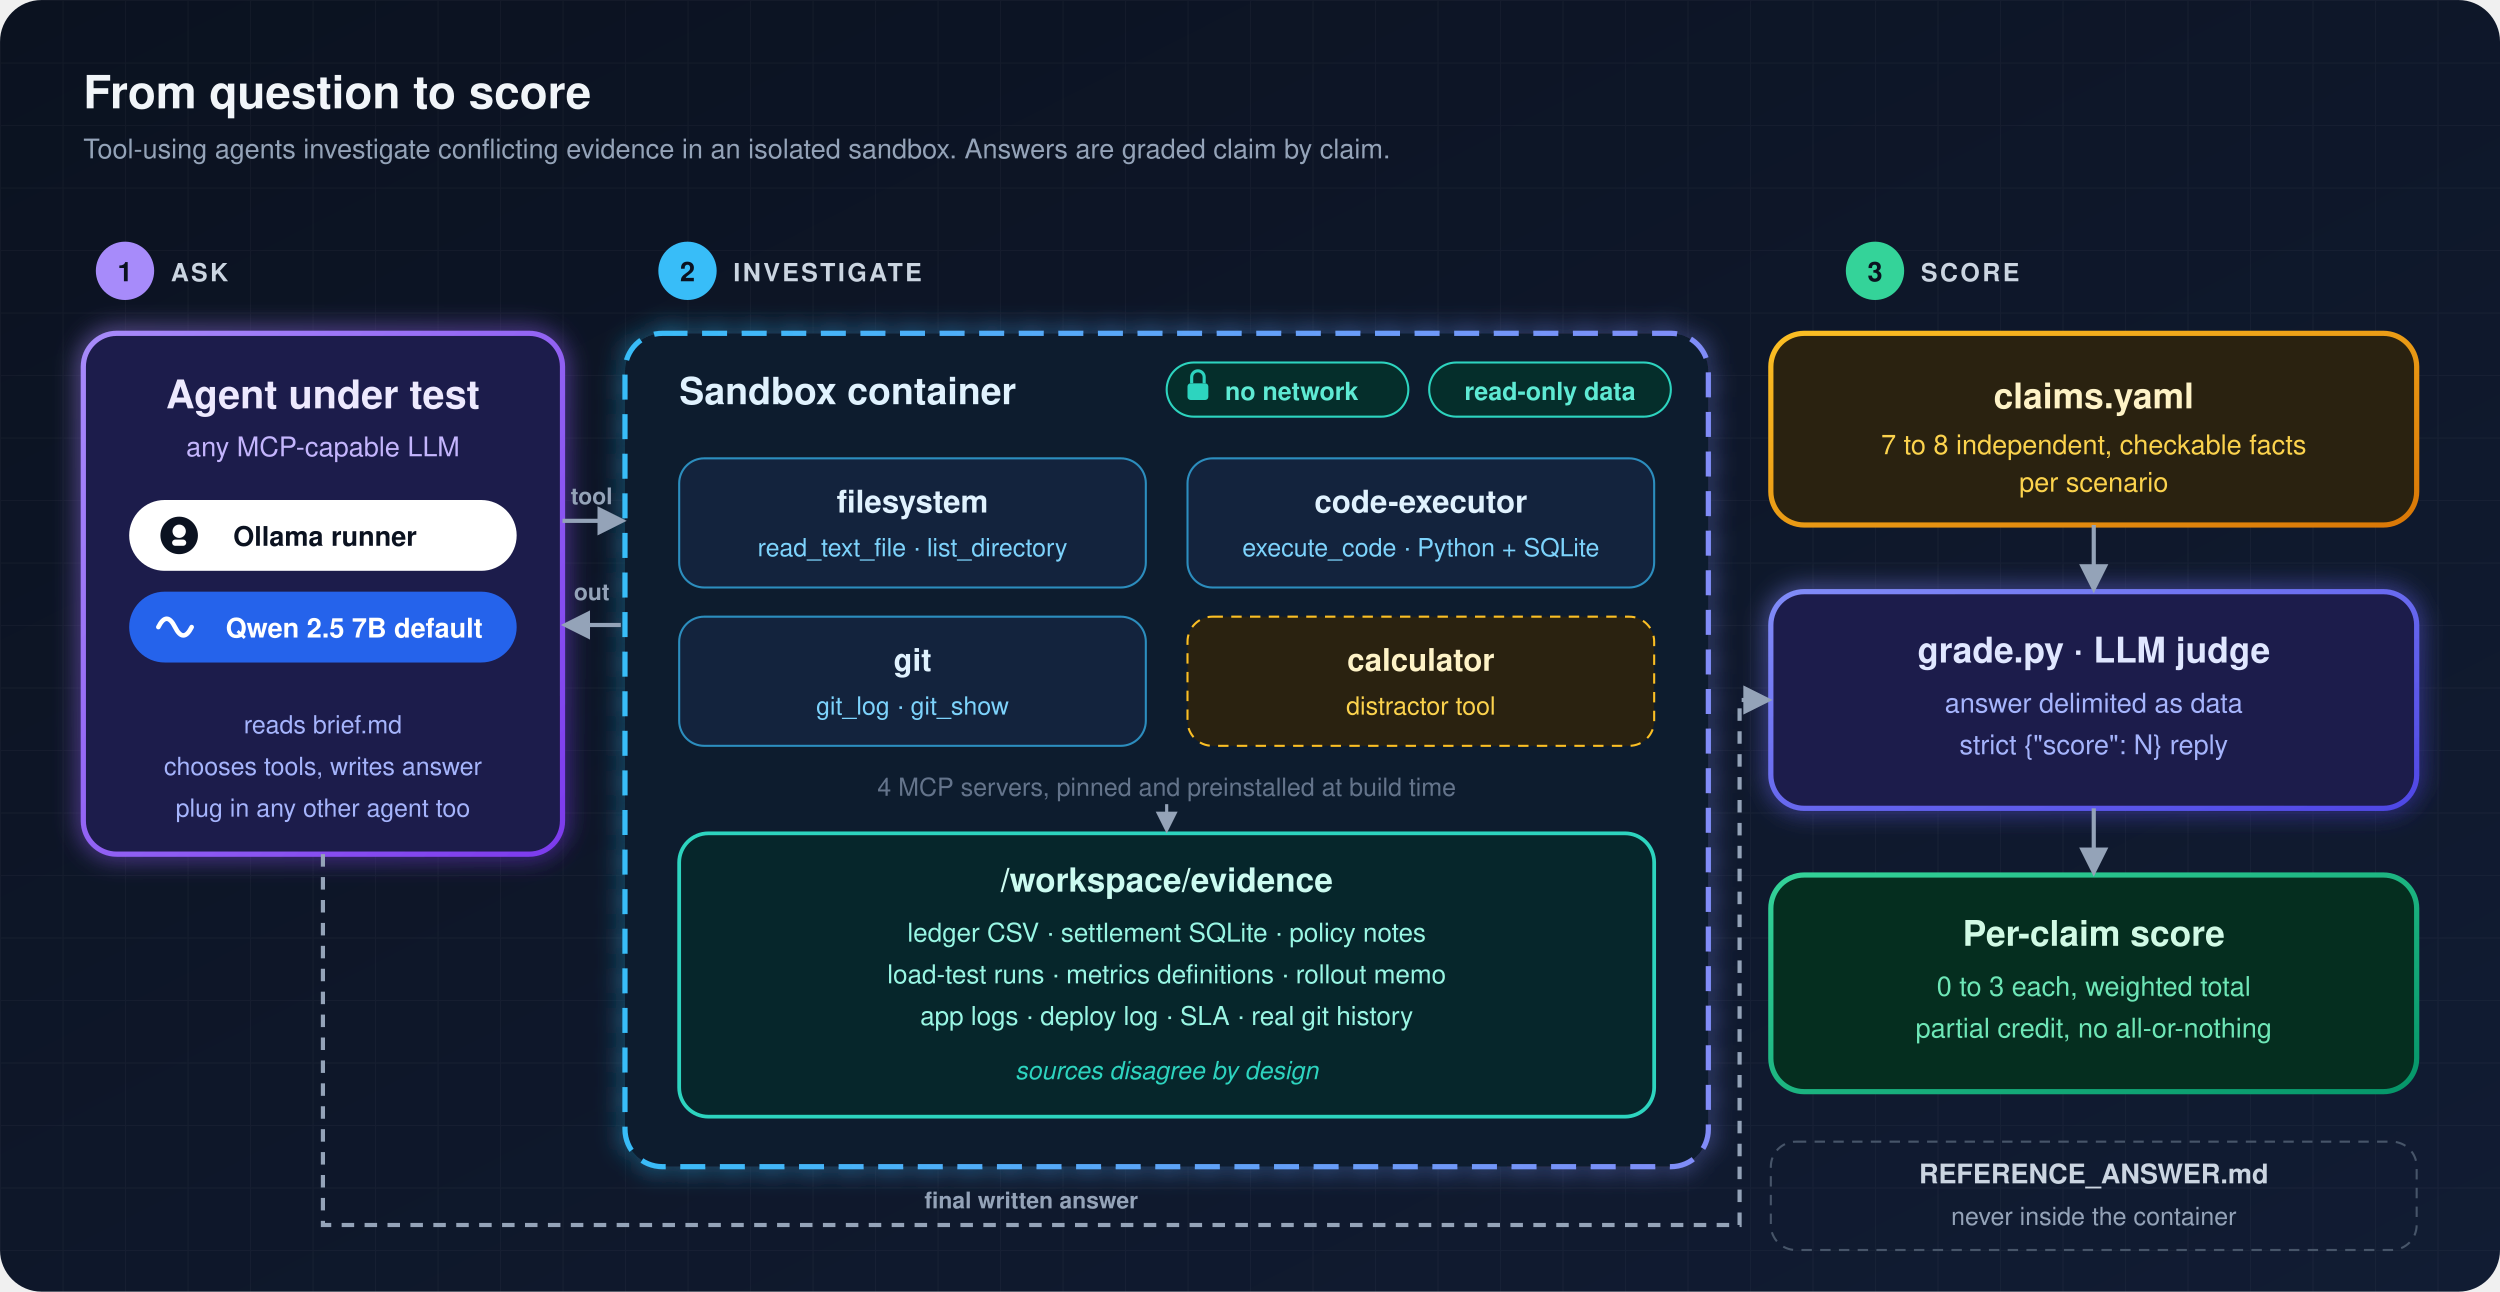
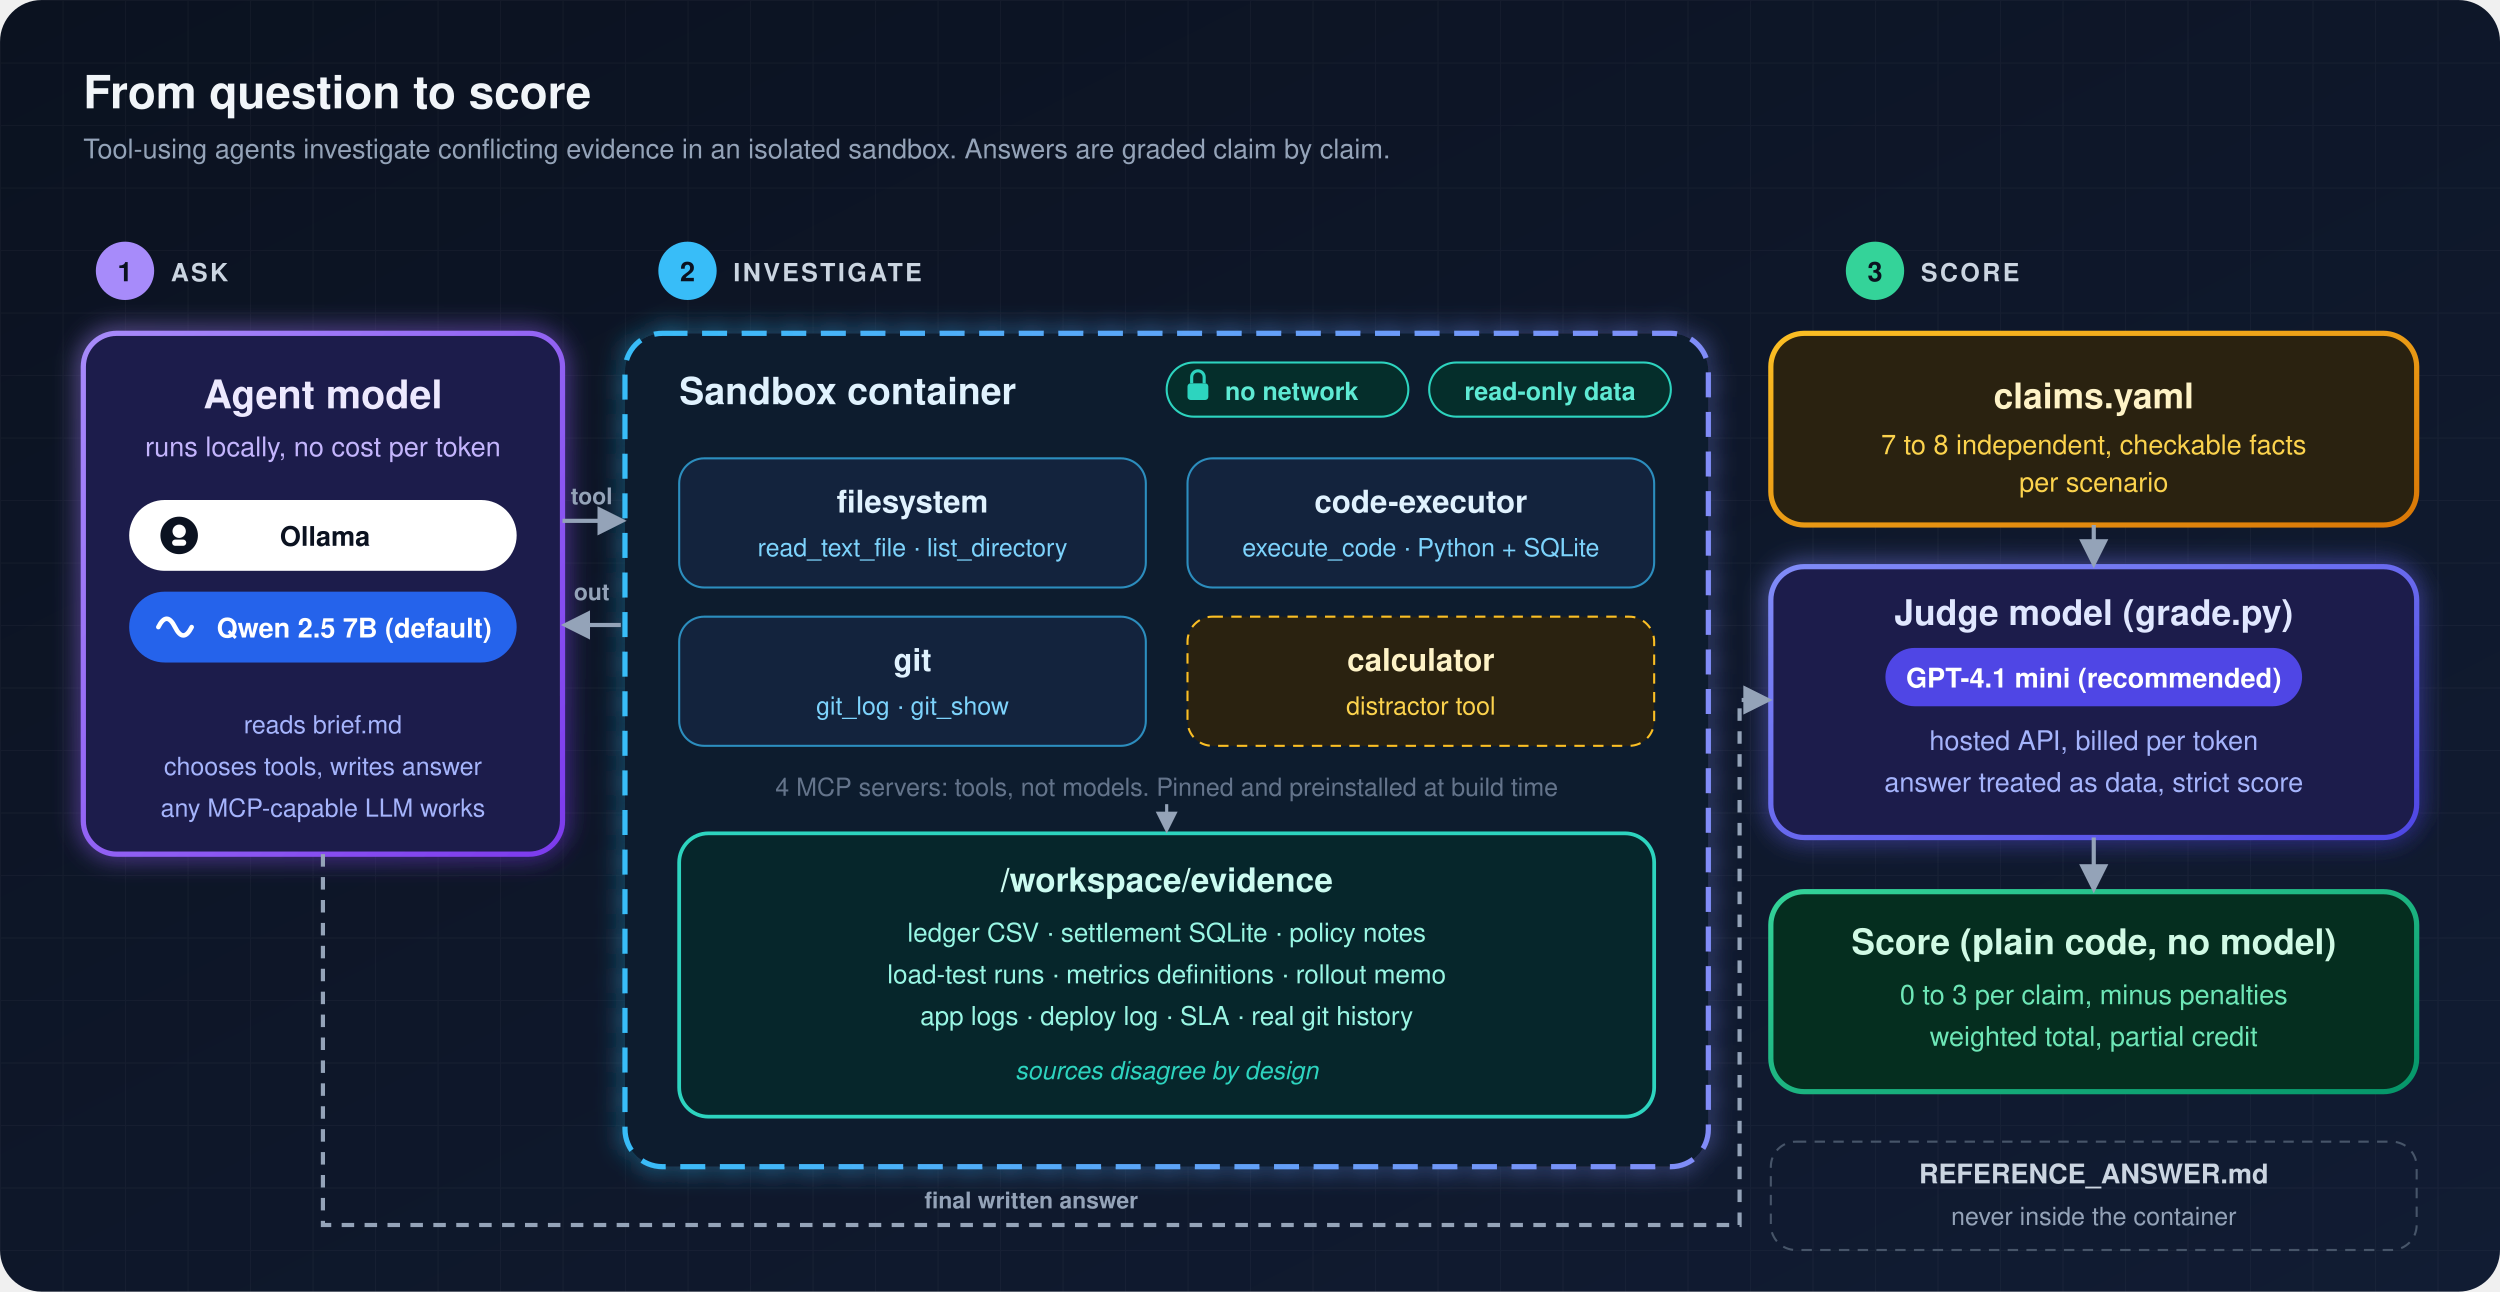
<svg xmlns="http://www.w3.org/2000/svg" viewBox="0 0 1200 620" font-family="-apple-system, 'Segoe UI', Helvetica, Arial, sans-serif">
  <defs>
    <linearGradient id="bg" x1="0" y1="0" x2="1" y2="1">
      <stop offset="0" stop-color="#0b1220" />
      <stop offset="1" stop-color="#111c33" />
    </linearGradient>
    <linearGradient id="gSand" x1="0" x2="1">
      <stop offset="0" stop-color="#38bdf8" />
      <stop offset="1" stop-color="#818cf8" />
    </linearGradient>
    <linearGradient id="gAgent" x1="0" x2="1" y1="0" y2="1">
      <stop offset="0" stop-color="#a78bfa" />
      <stop offset="1" stop-color="#7c3aed" />
    </linearGradient>
    <linearGradient id="gJudge" x1="0" x2="1" y1="0" y2="1">
      <stop offset="0" stop-color="#818cf8" />
      <stop offset="1" stop-color="#4f46e5" />
    </linearGradient>
    <linearGradient id="gScore" x1="0" x2="1" y1="0" y2="1">
      <stop offset="0" stop-color="#34d399" />
      <stop offset="1" stop-color="#059669" />
    </linearGradient>
    <linearGradient id="gClaims" x1="0" x2="1" y1="0" y2="1">
      <stop offset="0" stop-color="#fbbf24" />
      <stop offset="1" stop-color="#d97706" />
    </linearGradient>
    <pattern id="grid" width="30" height="30" patternUnits="userSpaceOnUse">
      <path d="M30,0 H0 V30" fill="none" stroke="#ffffff" stroke-opacity="0.035" />
    </pattern>
    <marker id="arr" viewBox="0 0 10 10" refX="8" refY="5" markerWidth="7" markerHeight="7" orient="auto">
      <path d="M0,0 L10,5 L0,10 z" fill="#94a3b8" />
    </marker>
    <filter id="glow" x="-20%" y="-20%" width="140%" height="140%">
      <feGaussianBlur stdDeviation="6" result="b" />
      <feMerge>
        <feMergeNode in="b" />
        <feMergeNode in="SourceGraphic" />
      </feMerge>
    </filter>
  </defs>
  <rect width="1200" height="620" rx="20" fill="url(#bg)" />
  <rect width="1200" height="620" rx="20" fill="url(#grid)" />
  <text x="40" y="52" font-size="22" font-weight="700" fill="#f1f5f9">From question to score</text>
  <text x="40" y="76" font-size="13" fill="#94a3b8">Tool-using agents investigate conflicting evidence in an isolated sandbox. Answers are graded claim by claim.</text>
  <g font-size="13" font-weight="700" text-anchor="middle" fill="#0b1220">
    <circle cx="60" cy="130" r="14" fill="#a78bfa" />
    <text x="60" y="135">1</text>
    <circle cx="330" cy="130" r="14" fill="#38bdf8" />
    <text x="330" y="135">2</text>
    <circle cx="900" cy="130" r="14" fill="#34d399" />
    <text x="900" y="135">3</text>
  </g>
  <g font-size="12" font-weight="600" fill="#cbd5e1" letter-spacing="1.2">
    <text x="82" y="135">ASK</text>
    <text x="352" y="135">INVESTIGATE</text>
    <text x="922" y="135">SCORE</text>
  </g>
  <rect x="40" y="160" width="230" height="250" rx="16" fill="#1e1b4b" stroke="url(#gAgent)" stroke-width="2.5" filter="url(#glow)" />
-   <text x="155" y="196" text-anchor="middle" font-size="19" font-weight="700" fill="#ede9fe">Agent under test</text>
-   <text x="155" y="219" text-anchor="middle" font-size="13" fill="#c4b5fd">any MCP-capable LLM</text>
+   <text x="155" y="196" text-anchor="middle" font-size="19" font-weight="700" fill="#ede9fe">Agent model</text>
+   <text x="155" y="219" text-anchor="middle" font-size="13" fill="#c4b5fd">runs locally, no cost per token</text>
  <g font-size="13" font-weight="700" text-anchor="middle">
    <rect x="62" y="240" width="186" height="34" rx="17" fill="#ffffff" />
    <circle cx="86" cy="257" r="9" fill="#0b1220" />
    <circle cx="86" cy="255" r="3.2" fill="#ffffff" />
    <rect x="82.6" y="259" width="6.8" height="3" rx="1.5" fill="#ffffff" />
-     <text x="156" y="262" fill="#0b1220">Ollama runner</text>
+     <text x="156" y="262" fill="#0b1220">Ollama</text>
    <rect x="62" y="284" width="186" height="34" rx="17" fill="#2563eb" />
    <path d="M76,301 q4,-8 8,0 q4,8 8,0" fill="none" stroke="#ffffff" stroke-width="2.2" stroke-linecap="round" />
-     <text x="170" y="306" fill="#ffffff">Qwen 2.5 7B default</text>
+     <text x="170" y="306" fill="#ffffff">Qwen 2.5 7B (default)</text>
  </g>
  <text x="155" y="352" text-anchor="middle" font-size="12" fill="#a5b4fc">reads brief.md</text>
  <text x="155" y="372" text-anchor="middle" font-size="12" fill="#a5b4fc">chooses tools, writes answer</text>
-   <text x="155" y="392" text-anchor="middle" font-size="12" fill="#a5b4fc">plug in any other agent too</text>
+   <text x="155" y="392" text-anchor="middle" font-size="12" fill="#a5b4fc">any MCP-capable LLM works</text>
  <rect x="300" y="160" width="520" height="400" rx="18" fill="#0f1a2e" stroke="url(#gSand)" stroke-width="2.5" stroke-dasharray="12 7" filter="url(#glow)" />
  <text x="326" y="194" font-size="18" font-weight="700" fill="#e0f2fe">Sandbox container</text>
  <g font-size="12" font-weight="700">
    <rect x="560" y="174" width="116" height="26" rx="13" fill="#052e2b" stroke="#2dd4bf" />
    <rect x="570" y="184" width="10" height="8" rx="1.5" fill="#2dd4bf" />
    <path d="M572,184 v-3 a3,3 0 0 1 6,0 v3" fill="none" stroke="#2dd4bf" stroke-width="1.5" />
    <text x="588" y="192" fill="#5eead4">no network</text>
    <rect x="686" y="174" width="116" height="26" rx="13" fill="#052e2b" stroke="#2dd4bf" />
    <text x="744" y="192" text-anchor="middle" fill="#5eead4">read-only data</text>
  </g>
  <g text-anchor="middle">
    <rect x="326" y="220" width="224" height="62" rx="12" fill="#13233d" stroke="#38bdf8" stroke-opacity="0.7" />
    <text x="438" y="246" font-size="15" font-weight="700" fill="#e0f2fe">filesystem</text>
    <text x="438" y="267" font-size="12" fill="#7dd3fc">read_text_file · list_directory</text>
    <rect x="570" y="220" width="224" height="62" rx="12" fill="#13233d" stroke="#38bdf8" stroke-opacity="0.7" />
    <text x="682" y="246" font-size="15" font-weight="700" fill="#e0f2fe">code-executor</text>
    <text x="682" y="267" font-size="12" fill="#7dd3fc">execute_code · Python + SQLite</text>
    <rect x="326" y="296" width="224" height="62" rx="12" fill="#13233d" stroke="#38bdf8" stroke-opacity="0.7" />
    <text x="438" y="322" font-size="15" font-weight="700" fill="#e0f2fe">git</text>
    <text x="438" y="343" font-size="12" fill="#7dd3fc">git_log · git_show</text>
    <rect x="570" y="296" width="224" height="62" rx="12" fill="#2a2210" stroke="#fbbf24" stroke-dasharray="5 4" />
    <text x="682" y="322" font-size="15" font-weight="700" fill="#fef3c7">calculator</text>
    <text x="682" y="343" font-size="12" fill="#fcd34d">distractor tool</text>
  </g>
-   <text x="560" y="382" text-anchor="middle" font-size="12" fill="#64748b">4 MCP servers, pinned and preinstalled at build time</text>
+   <text x="560" y="382" text-anchor="middle" font-size="12" fill="#64748b">4 MCP servers: tools, not models. Pinned and preinstalled at build time</text>
  <rect x="326" y="400" width="468" height="136" rx="14" fill="#06262b" stroke="#2dd4bf" stroke-width="1.8" />
  <text x="560" y="428" text-anchor="middle" font-size="16" font-weight="700" fill="#ccfbf1">/workspace/evidence</text>
  <g font-size="12.5" fill="#99f6e4" text-anchor="middle">
    <text x="560" y="452">ledger CSV · settlement SQLite · policy notes</text>
    <text x="560" y="472">load-test runs · metrics definitions · rollout memo</text>
    <text x="560" y="492">app logs · deploy log · SLA · real git history</text>
    <text x="560" y="518" font-size="12" font-style="italic" fill="#2dd4bf">sources disagree by design</text>
  </g>
  <g text-anchor="middle">
    <rect x="850" y="160" width="310" height="92" rx="16" fill="#2a2210" stroke="url(#gClaims)" stroke-width="2.5" />
    <text x="1005" y="196" font-size="17" font-weight="700" fill="#fef3c7">claims.yaml</text>
    <text x="1005" y="218" font-size="13" fill="#fcd34d">7 to 8 independent, checkable facts</text>
    <text x="1005" y="236" font-size="13" fill="#fcd34d">per scenario</text>
-     <rect x="850" y="284" width="310" height="104" rx="16" fill="#1e1b4b" stroke="url(#gJudge)" stroke-width="2.5" filter="url(#glow)" />
-     <text x="1005" y="318" font-size="17" font-weight="700" fill="#e0e7ff">grade.py · LLM judge</text>
-     <text x="1005" y="342" font-size="13" fill="#a5b4fc">answer delimited as data</text>
-     <text x="1005" y="362" font-size="13" fill="#a5b4fc">strict {"score": N} reply</text>
-     <rect x="850" y="420" width="310" height="104" rx="16" fill="#052e1f" stroke="url(#gScore)" stroke-width="2.5" />
-     <text x="1005" y="454" font-size="17" font-weight="700" fill="#d1fae5">Per-claim score</text>
-     <text x="1005" y="478" font-size="13" fill="#6ee7b7">0 to 3 each, weighted total</text>
-     <text x="1005" y="498" font-size="13" fill="#6ee7b7">partial credit, no all-or-nothing</text>
+     <rect x="850" y="272" width="310" height="130" rx="16" fill="#1e1b4b" stroke="url(#gJudge)" stroke-width="2.5" filter="url(#glow)" />
+     <text x="1005" y="300" font-size="17" font-weight="700" fill="#e0e7ff">Judge model (grade.py)</text>
+     <rect x="905" y="311" width="200" height="28" rx="14" fill="#4f46e5" />
+     <text x="1005" y="330" font-size="13" font-weight="700" fill="#ffffff">GPT-4.1 mini (recommended)</text>
+     <text x="1005" y="360" font-size="13" fill="#a5b4fc">hosted API, billed per token</text>
+     <text x="1005" y="380" font-size="13" fill="#a5b4fc">answer treated as data, strict score</text>
+     <rect x="850" y="428" width="310" height="96" rx="16" fill="#052e1f" stroke="url(#gScore)" stroke-width="2.5" />
+     <text x="1005" y="458" font-size="17" font-weight="700" fill="#d1fae5">Score (plain code, no model)</text>
+     <text x="1005" y="482" font-size="13" fill="#6ee7b7">0 to 3 per claim, minus penalties</text>
+     <text x="1005" y="502" font-size="13" fill="#6ee7b7">weighted total, partial credit</text>
  </g>
  <g stroke="#94a3b8" stroke-width="2" fill="none" marker-end="url(#arr)">
    <path d="M270,250 L298,250" />
    <path d="M298,300 L272,300" />
-     <path d="M1005,252 L1005,282" />
-     <path d="M1005,388 L1005,418" />
+     <path d="M1005,252 L1005,270" />
+     <path d="M1005,402 L1005,426" />
    <path d="M560,386 L560,398" stroke-width="1.5" />
    <path d="M155,410 L155,588 L835,588 L835,336 L848,336" stroke-dasharray="6 5" />
  </g>
  <g font-size="11" font-weight="600" fill="#94a3b8" text-anchor="middle">
    <text x="284" y="242">tool</text>
    <text x="284" y="288">out</text>
    <text x="495" y="580">final written answer</text>
  </g>
  <g>
    <rect x="850" y="548" width="310" height="52" rx="12" fill="none" stroke="#475569" stroke-dasharray="5 4" />
    <text x="1005" y="568" text-anchor="middle" font-size="13" font-weight="700" fill="#cbd5e1">REFERENCE_ANSWER.md</text>
    <text x="1005" y="588" text-anchor="middle" font-size="12" fill="#94a3b8">never inside the container</text>
  </g>
</svg>
